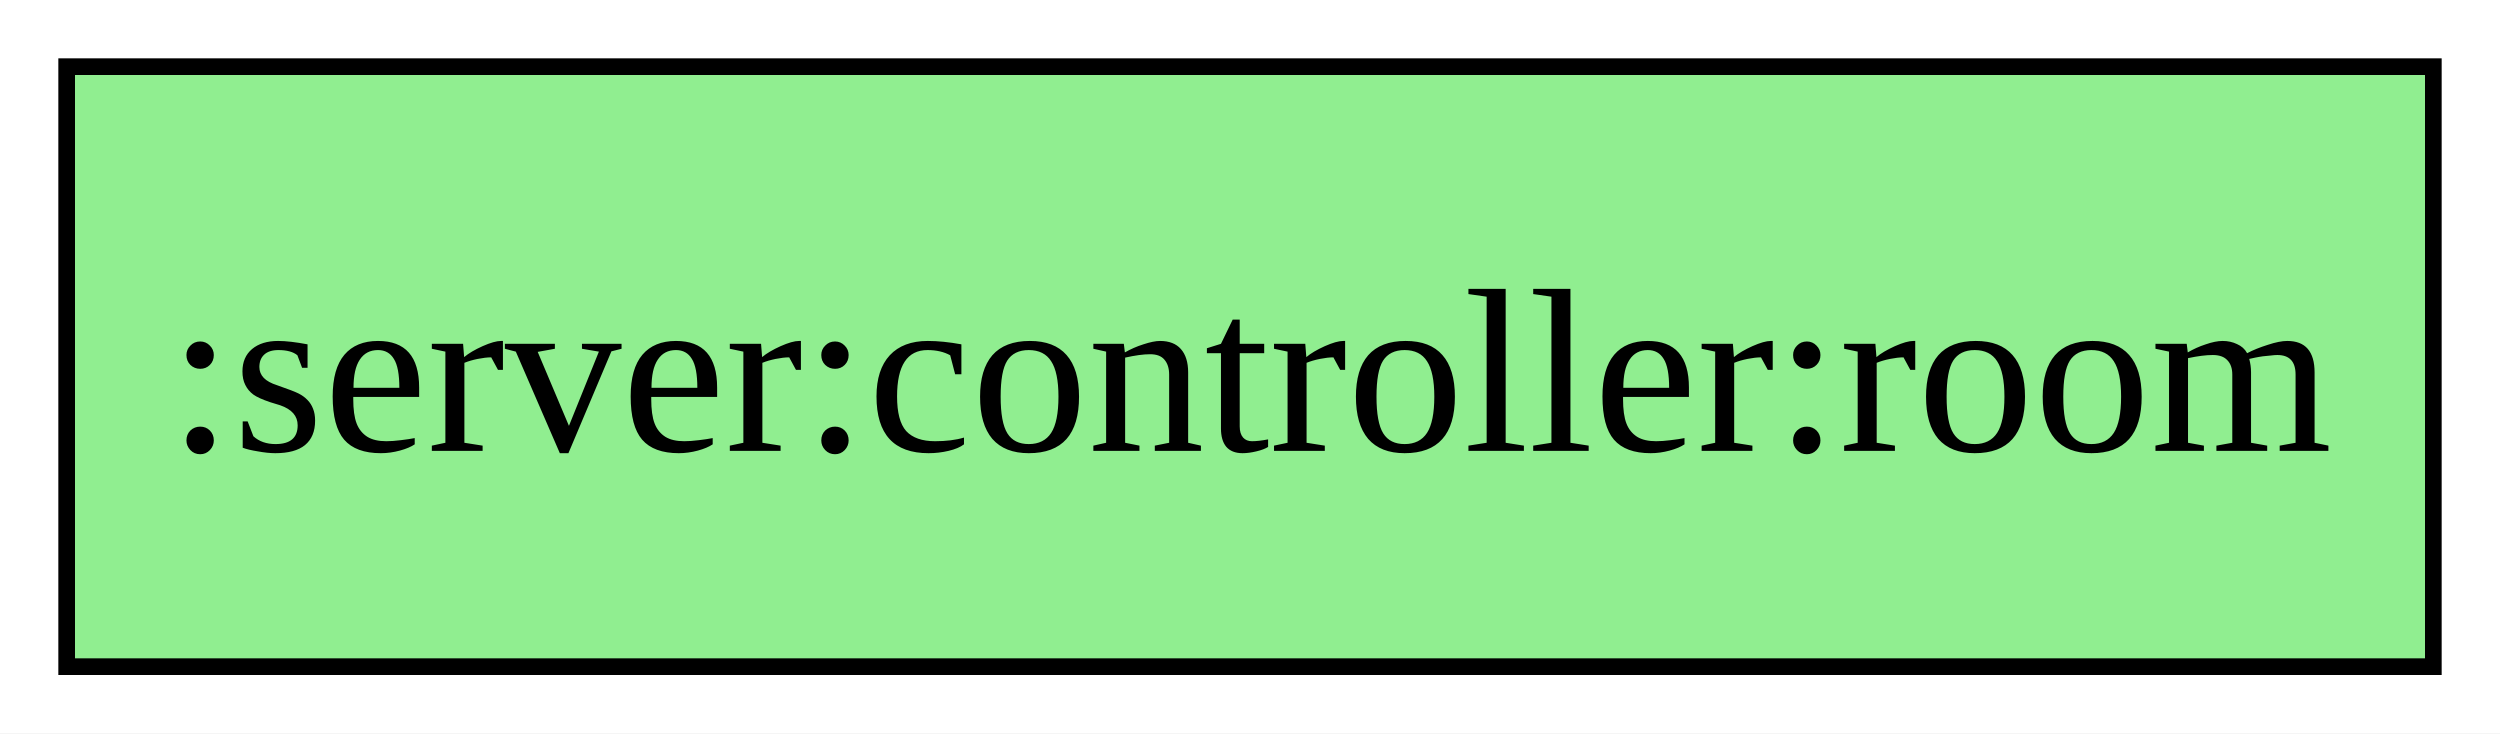
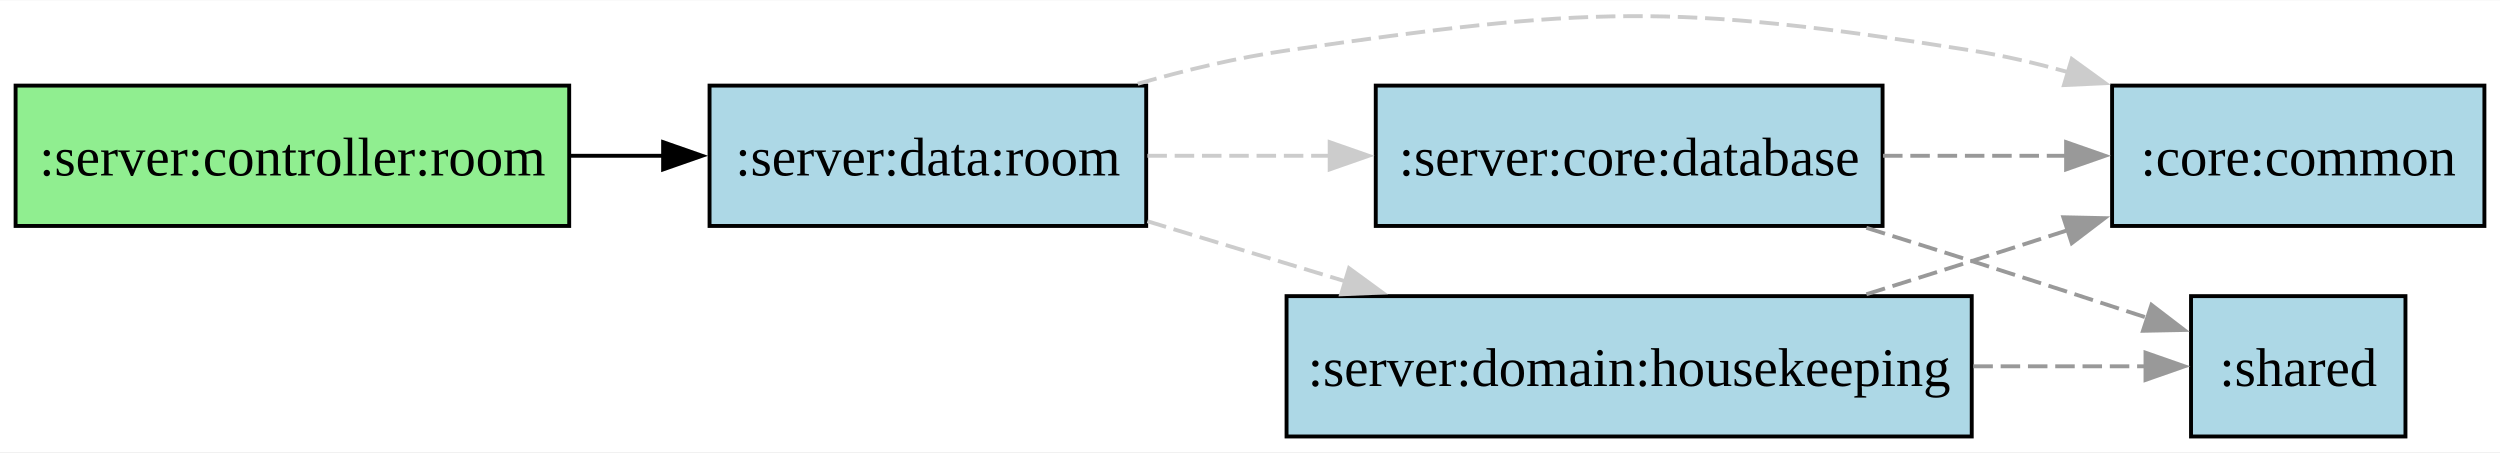
- <svg xmlns="http://www.w3.org/2000/svg" width="200" height="44pt" viewBox="0 0 150 44">
+ <svg xmlns="http://www.w3.org/2000/svg" width="641pt" height="116pt" viewBox="0 0 641.25 115.87">
  <g class="graph">
-     <path fill="#fff" d="M0 44V0h150v44z" />
+     <path fill="#fff" d="M0 115.87V0h641.25v115.87z" />
    <g class="node">
-       <path fill="#90ee90" stroke="#000" d="M146 4H4v36h142z" />
-       <text x="71" y="-12.95" font-family="Times New Roman,serif" font-size="14" text-anchor="middle" transform="translate(4 40)">:server:controller:room</text>
+       <path fill="#90ee90" stroke="#000" d="M146 21.87H4v36h142z" />
+       <text x="71" y="-66.95" font-family="Times New Roman,serif" font-size="14" text-anchor="middle" transform="translate(4 111.87)">:server:controller:room</text>
+     </g>
+     <g class="node">
+       <path fill="#add8e6" stroke="#000" d="M294 21.87H182v36h112z" />
+       <text x="234" y="-66.95" font-family="Times New Roman,serif" font-size="14" text-anchor="middle" transform="translate(4 111.87)">:server:data:room</text>
+     </g>
+     <g stroke="#000" class="edge">
+       <path fill="none" d="M146.15 39.87h24" />
+       <path d="m170.09 36.37 10 3.5-10 3.5z" />
+     </g>
+     <g class="node">
+       <path fill="#add8e6" stroke="#000" d="M505.75 75.87H330v36h175.75z" />
+       <text x="413.88" y="-12.95" font-family="Times New Roman,serif" font-size="14" text-anchor="middle" transform="translate(4 111.87)">:server:domain:housekeeping</text>
+     </g>
+     <g class="node">
+       <path fill="#add8e6" stroke="#000" d="M637.25 21.87h-95.5v36h95.5z" />
+       <text x="585.5" y="-66.95" font-family="Times New Roman,serif" font-size="14" text-anchor="middle" transform="translate(4 111.87)">:core:common</text>
+     </g>
+     <g stroke="#999" class="edge">
+       <path fill="none" stroke-dasharray="5,2" d="M478.73 75.39c9.06-2.83 18.29-5.74 27.02-8.52 8.01-2.55 16.45-5.27 24.74-7.96" />
+       <path fill="#999" d="m529.24 55.64 10.6.23-8.43 6.42z" />
+     </g>
+     <g class="node">
+       <path fill="#add8e6" stroke="#000" d="M617 75.87h-55v36h55z" />
+       <text x="585.5" y="-12.95" font-family="Times New Roman,serif" font-size="14" text-anchor="middle" transform="translate(4 111.87)">:shared</text>
+     </g>
+     <g stroke="#999" class="edge">
+       <path fill="none" stroke-dasharray="5,2" d="M506.17 93.87h44.19" />
+       <path fill="#999" d="m550.32 90.37 10 3.5-10 3.5z" />
+     </g>
+     <g stroke="#ccc" class="edge">
+       <path fill="none" stroke-dasharray="5,2" d="M294.31 56.66c16.06 4.88 33.84 10.27 50.76 15.41" />
+       <path fill="#ccc" d="m346.03 68.71 8.56 6.25-10.59.44z" />
+     </g>
+     <g stroke="#ccc" class="edge">
+       <path fill="none" stroke-dasharray="5,2" d="M291.84 21.4c12.37-3.54 25.6-6.71 38.16-8.53 77.3-11.23 98.61-12.27 175.75 0 8.11 1.29 16.5 3.25 24.69 5.53" />
+       <path fill="#ccc" d="m531.41 15.04 8.58 6.21-10.59.49z" />
+     </g>
+     <g class="node">
+       <path fill="#add8e6" stroke="#000" d="M482.88 21.87h-130v36h130z" />
+       <text x="413.88" y="-66.95" font-family="Times New Roman,serif" font-size="14" text-anchor="middle" transform="translate(4 111.87)">:server:core:database</text>
+     </g>
+     <g stroke="#ccc" class="edge">
+       <path fill="none" stroke-dasharray="5,2" d="M294.31 39.87h46.92" />
+       <path fill="#ccc" d="m341.06 36.37 10 3.5-10 3.5z" />
+     </g>
+     <g stroke="#999" class="edge">
+       <path fill="none" stroke-dasharray="5,2" d="M483 39.87h47.13" />
+       <path fill="#999" d="m529.95 36.37 10 3.5-10 3.5z" />
+     </g>
+     <g stroke="#999" class="edge">
+       <path fill="none" stroke-dasharray="5,2" d="M478.73 58.35c9.06 2.83 18.29 5.74 27.02 8.52 14.77 4.7 30.99 9.97 45.13 14.6" />
+       <path fill="#999" d="m551.85 78.11 8.41 6.44-10.59.21z" />
    </g>
  </g>
</svg>
